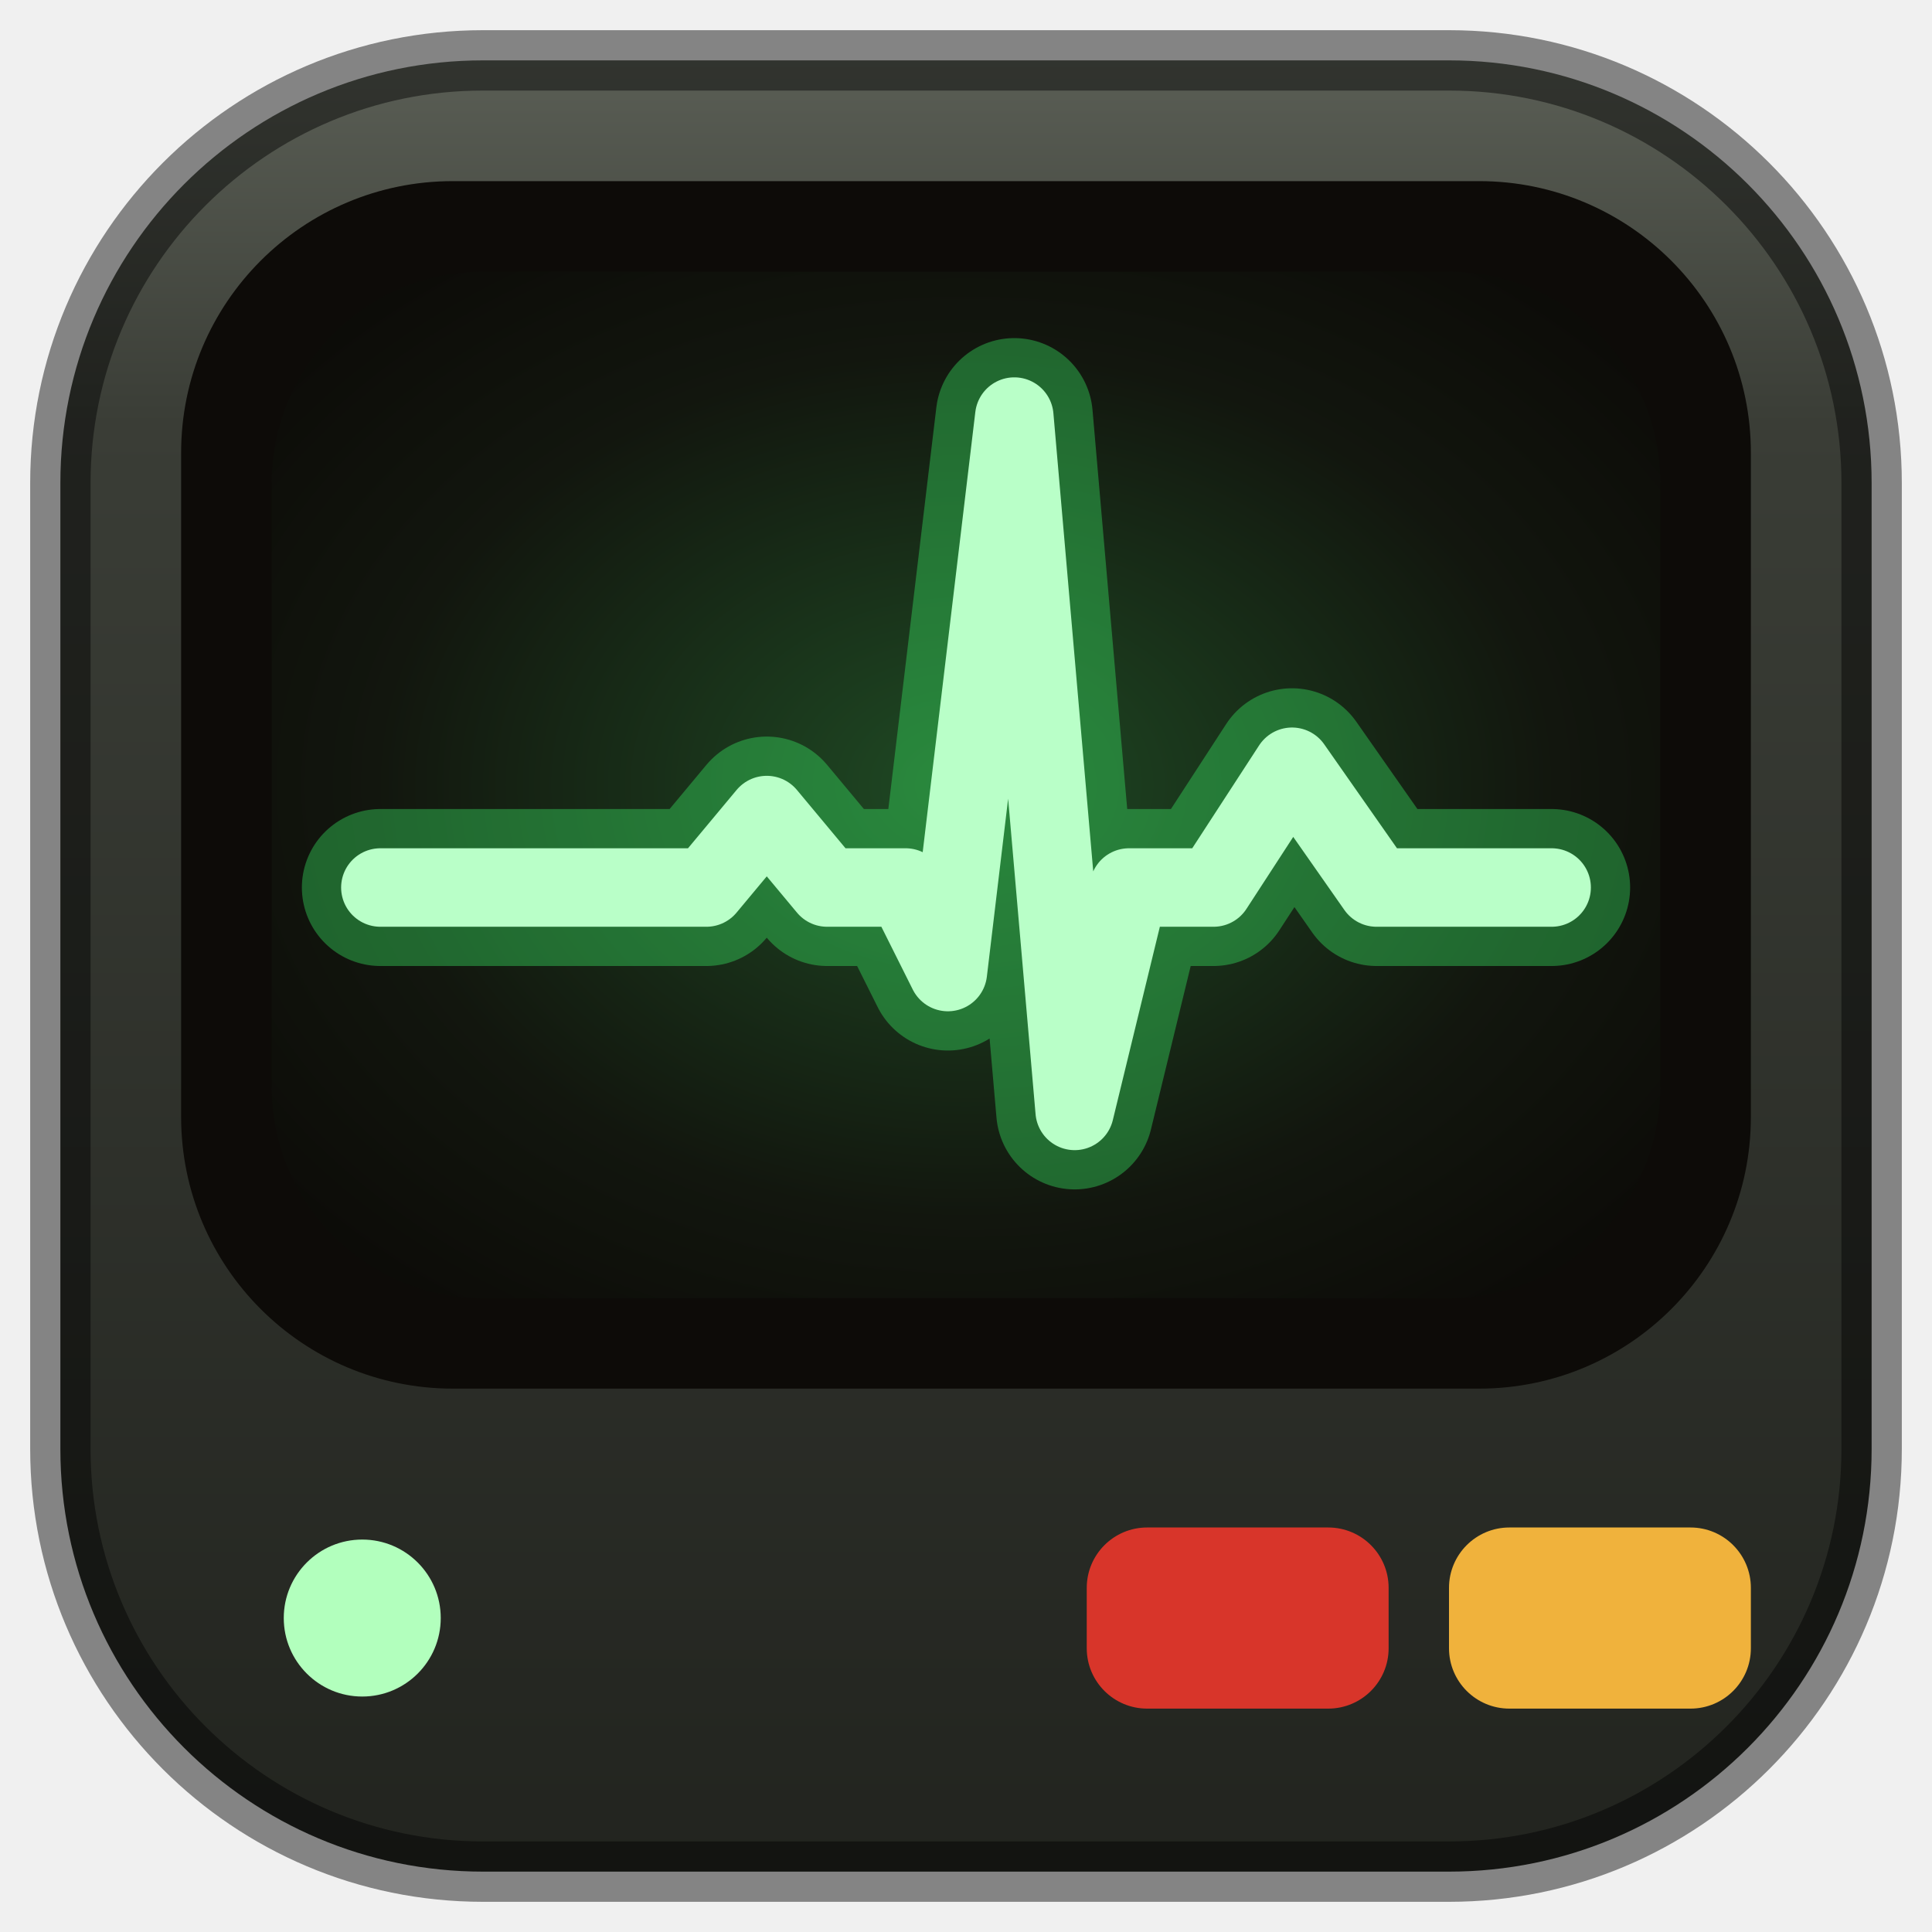
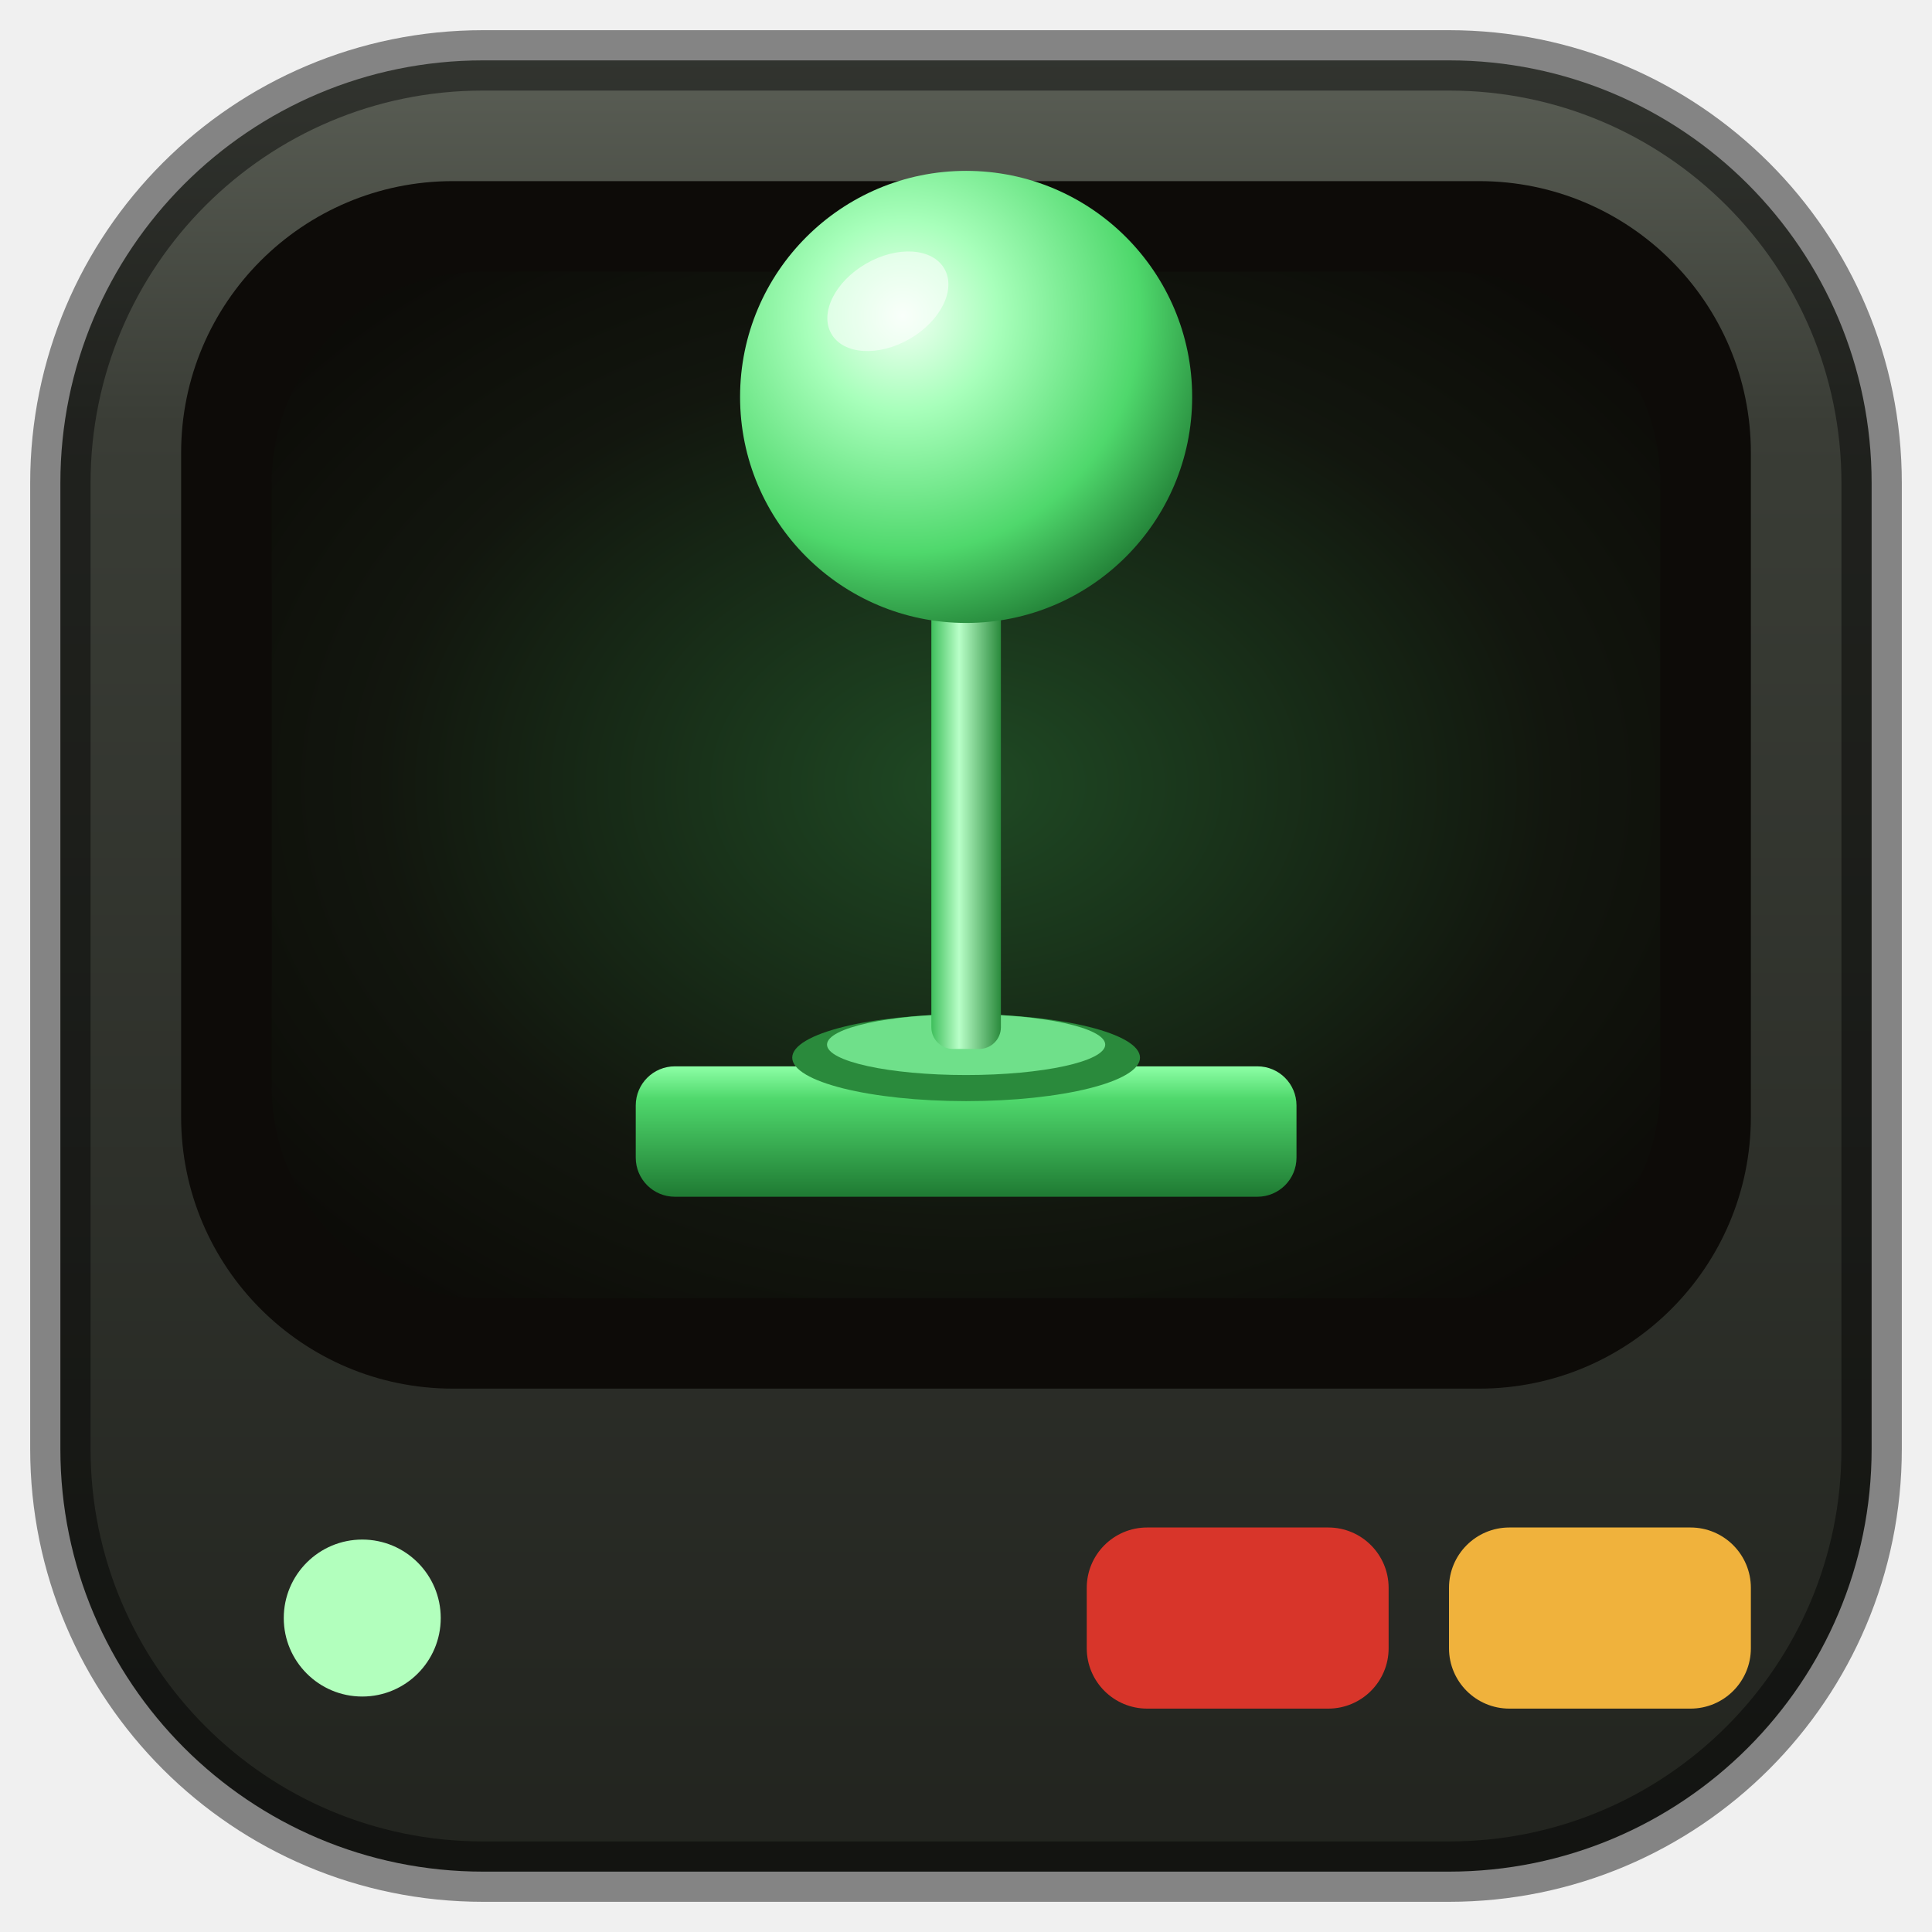
<svg xmlns="http://www.w3.org/2000/svg" viewBox="0 0 32 32" width="32" height="32">
  <defs>
    <linearGradient id="c" x1="0" y1="0" x2="0" y2="1">
      <stop offset="0" stop-color="#5a5e55" />
      <stop offset=".2" stop-color="#3a3d36" />
      <stop offset="1" stop-color="#22241f" />
    </linearGradient>
    <radialGradient id="g" cx=".5" cy=".5" r=".7">
      <stop offset="0" stop-color="#1f4a24" />
      <stop offset=".6" stop-color="#12160e" />
      <stop offset="1" stop-color="#0a0806" />
    </radialGradient>
+     <radialGradient id="jball" cx=".36" cy=".32" r=".75">
+       <stop offset="0" stop-color="#f2fff4" />
+       <stop offset=".28" stop-color="#a8ffbb" />
+       <stop offset=".7" stop-color="#4fd86c" />
+       <stop offset="1" stop-color="#1f7a33" />
+     </radialGradient>
+     <linearGradient id="jshaft" x1="0" y1="0" x2="1" y2="0">
+       <stop offset="0" stop-color="#3fbf5c" />
+       <stop offset=".4" stop-color="#b9ffc8" />
+       <stop offset="1" stop-color="#2a8a3c" />
+     </linearGradient>
+     <linearGradient id="jbase" x1="0" y1="0" x2="0" y2="1">
+       <stop offset="0" stop-color="#8dffa6" />
+       <stop offset=".25" stop-color="#4fd86c" />
+       <stop offset="1" stop-color="#1f7a33" />
+     </linearGradient>
  </defs>
  <rect x="1" y="1" width="30" height="30" rx="7" fill="url(#c)" />
  <rect x="1" y="1" width="30" height="30" rx="7" fill="none" stroke="#000" stroke-opacity=".45" />
  <rect x="3" y="3" width="26" height="20" rx="4.5" fill="#0d0b08" />
  <rect x="4.5" y="4.5" width="23" height="17" rx="3.5" fill="url(#g)" />
-   <polyline points="6.3,14.7 11.7,14.7 12.7,13.5 13.7,14.7 15.0,14.7 15.7,16.1 16.8,6.9 17.8,18.4 18.7,14.7 20.1,14.7 21.4,12.7 22.8,14.7 25.7,14.7" fill="none" stroke="#3dff6e" stroke-width="2.6" stroke-linejoin="round" stroke-linecap="round" opacity=".35" />
-   <polyline points="6.3,14.7 11.7,14.7 12.7,13.5 13.7,14.7 15.0,14.7 15.7,16.1 16.8,6.9 17.8,18.4 18.7,14.7 20.1,14.7 21.4,12.7 22.8,14.7 25.7,14.7" fill="none" stroke="#b9ffc8" stroke-width="1.3" stroke-linejoin="round" stroke-linecap="round" />
+   <g transform="translate(-2.43 -4.37) scale(0.072)">
+     <rect x="180" y="306" width="152" height="30" rx="9" fill="url(#jbase)" />
+     <ellipse cx="256" cy="304" rx="40" ry="10" fill="#2a8a3c" />
+     <ellipse cx="256" cy="301" rx="32" ry="7" fill="#6fe08a" />
+     <rect x="248" y="178" width="16" height="124" rx="5" fill="url(#jshaft)" />
+     <circle cx="256" cy="152" r="52" fill="url(#jball)" />
+     <ellipse cx="238" cy="130" rx="15" ry="10" fill="#ffffff" opacity=".55" transform="rotate(-30 238 130)" />
+   </g>
  <circle cx="6" cy="26.8" r="1.3" fill="#b2ffbd" />
  <rect x="18" y="25.3" width="5" height="3" rx="1" fill="#d8352a" />
  <rect x="24" y="25.3" width="5" height="3" rx="1" fill="#f0b23c" />
</svg>
